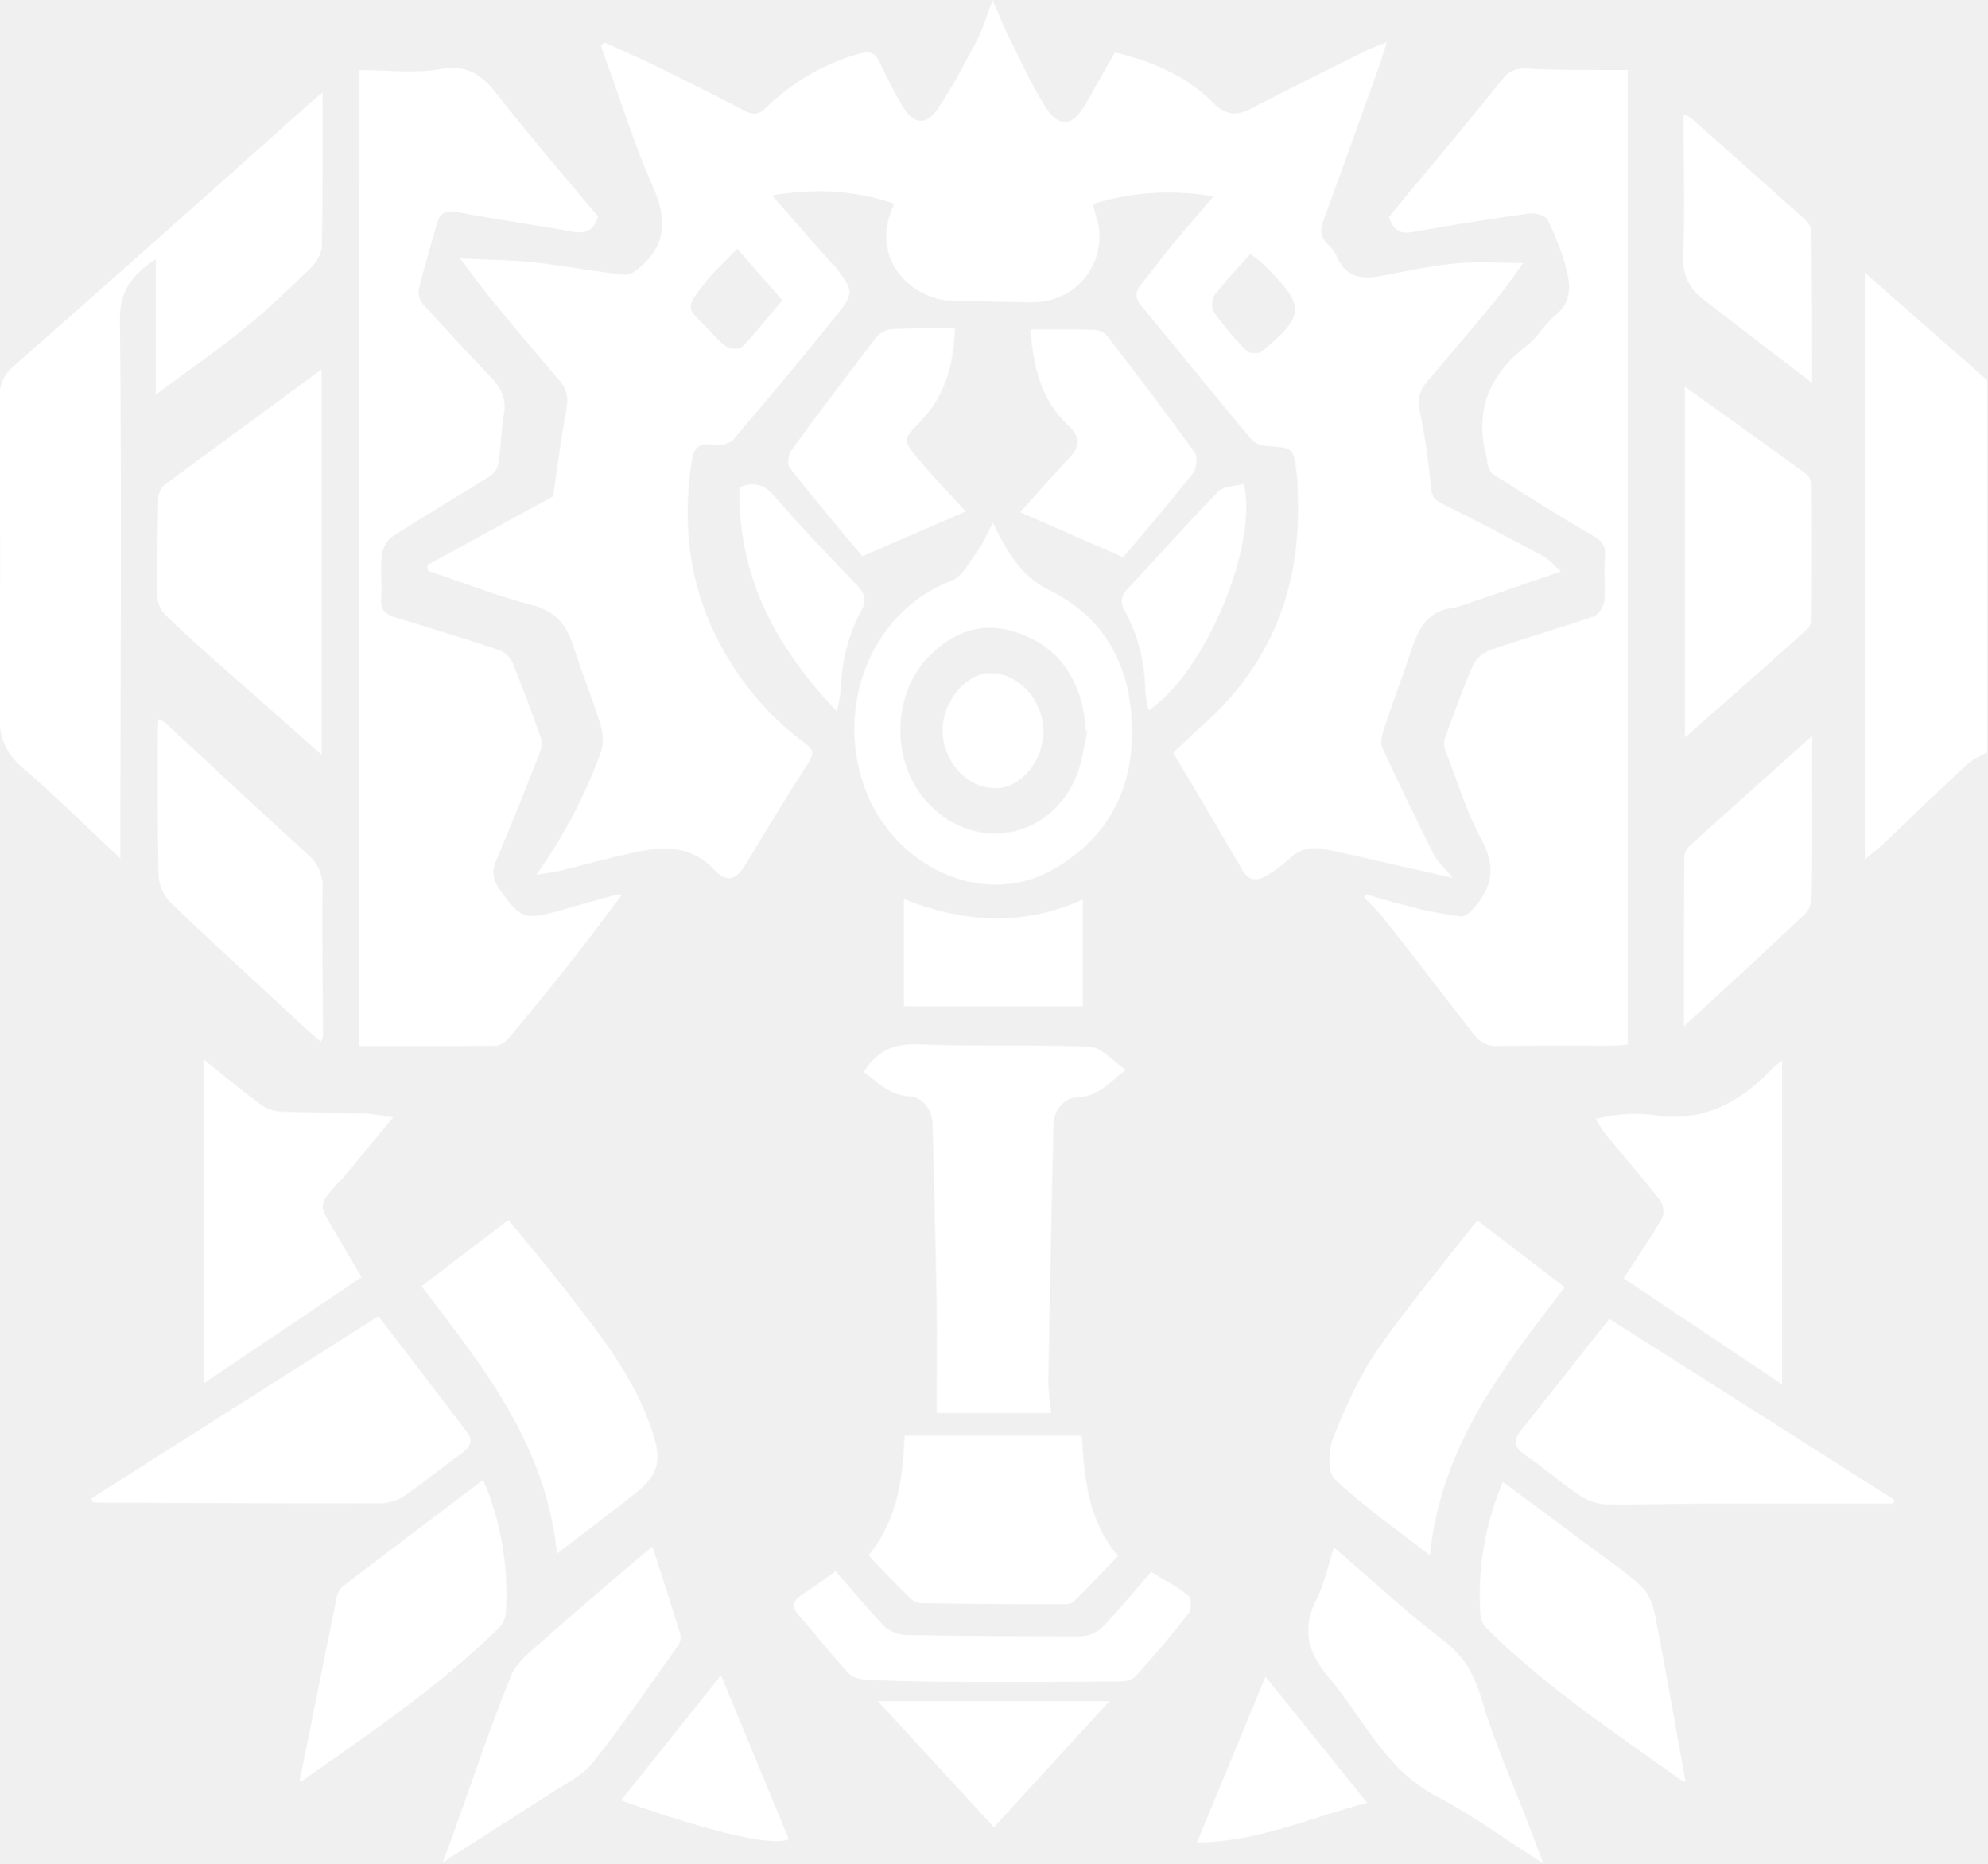
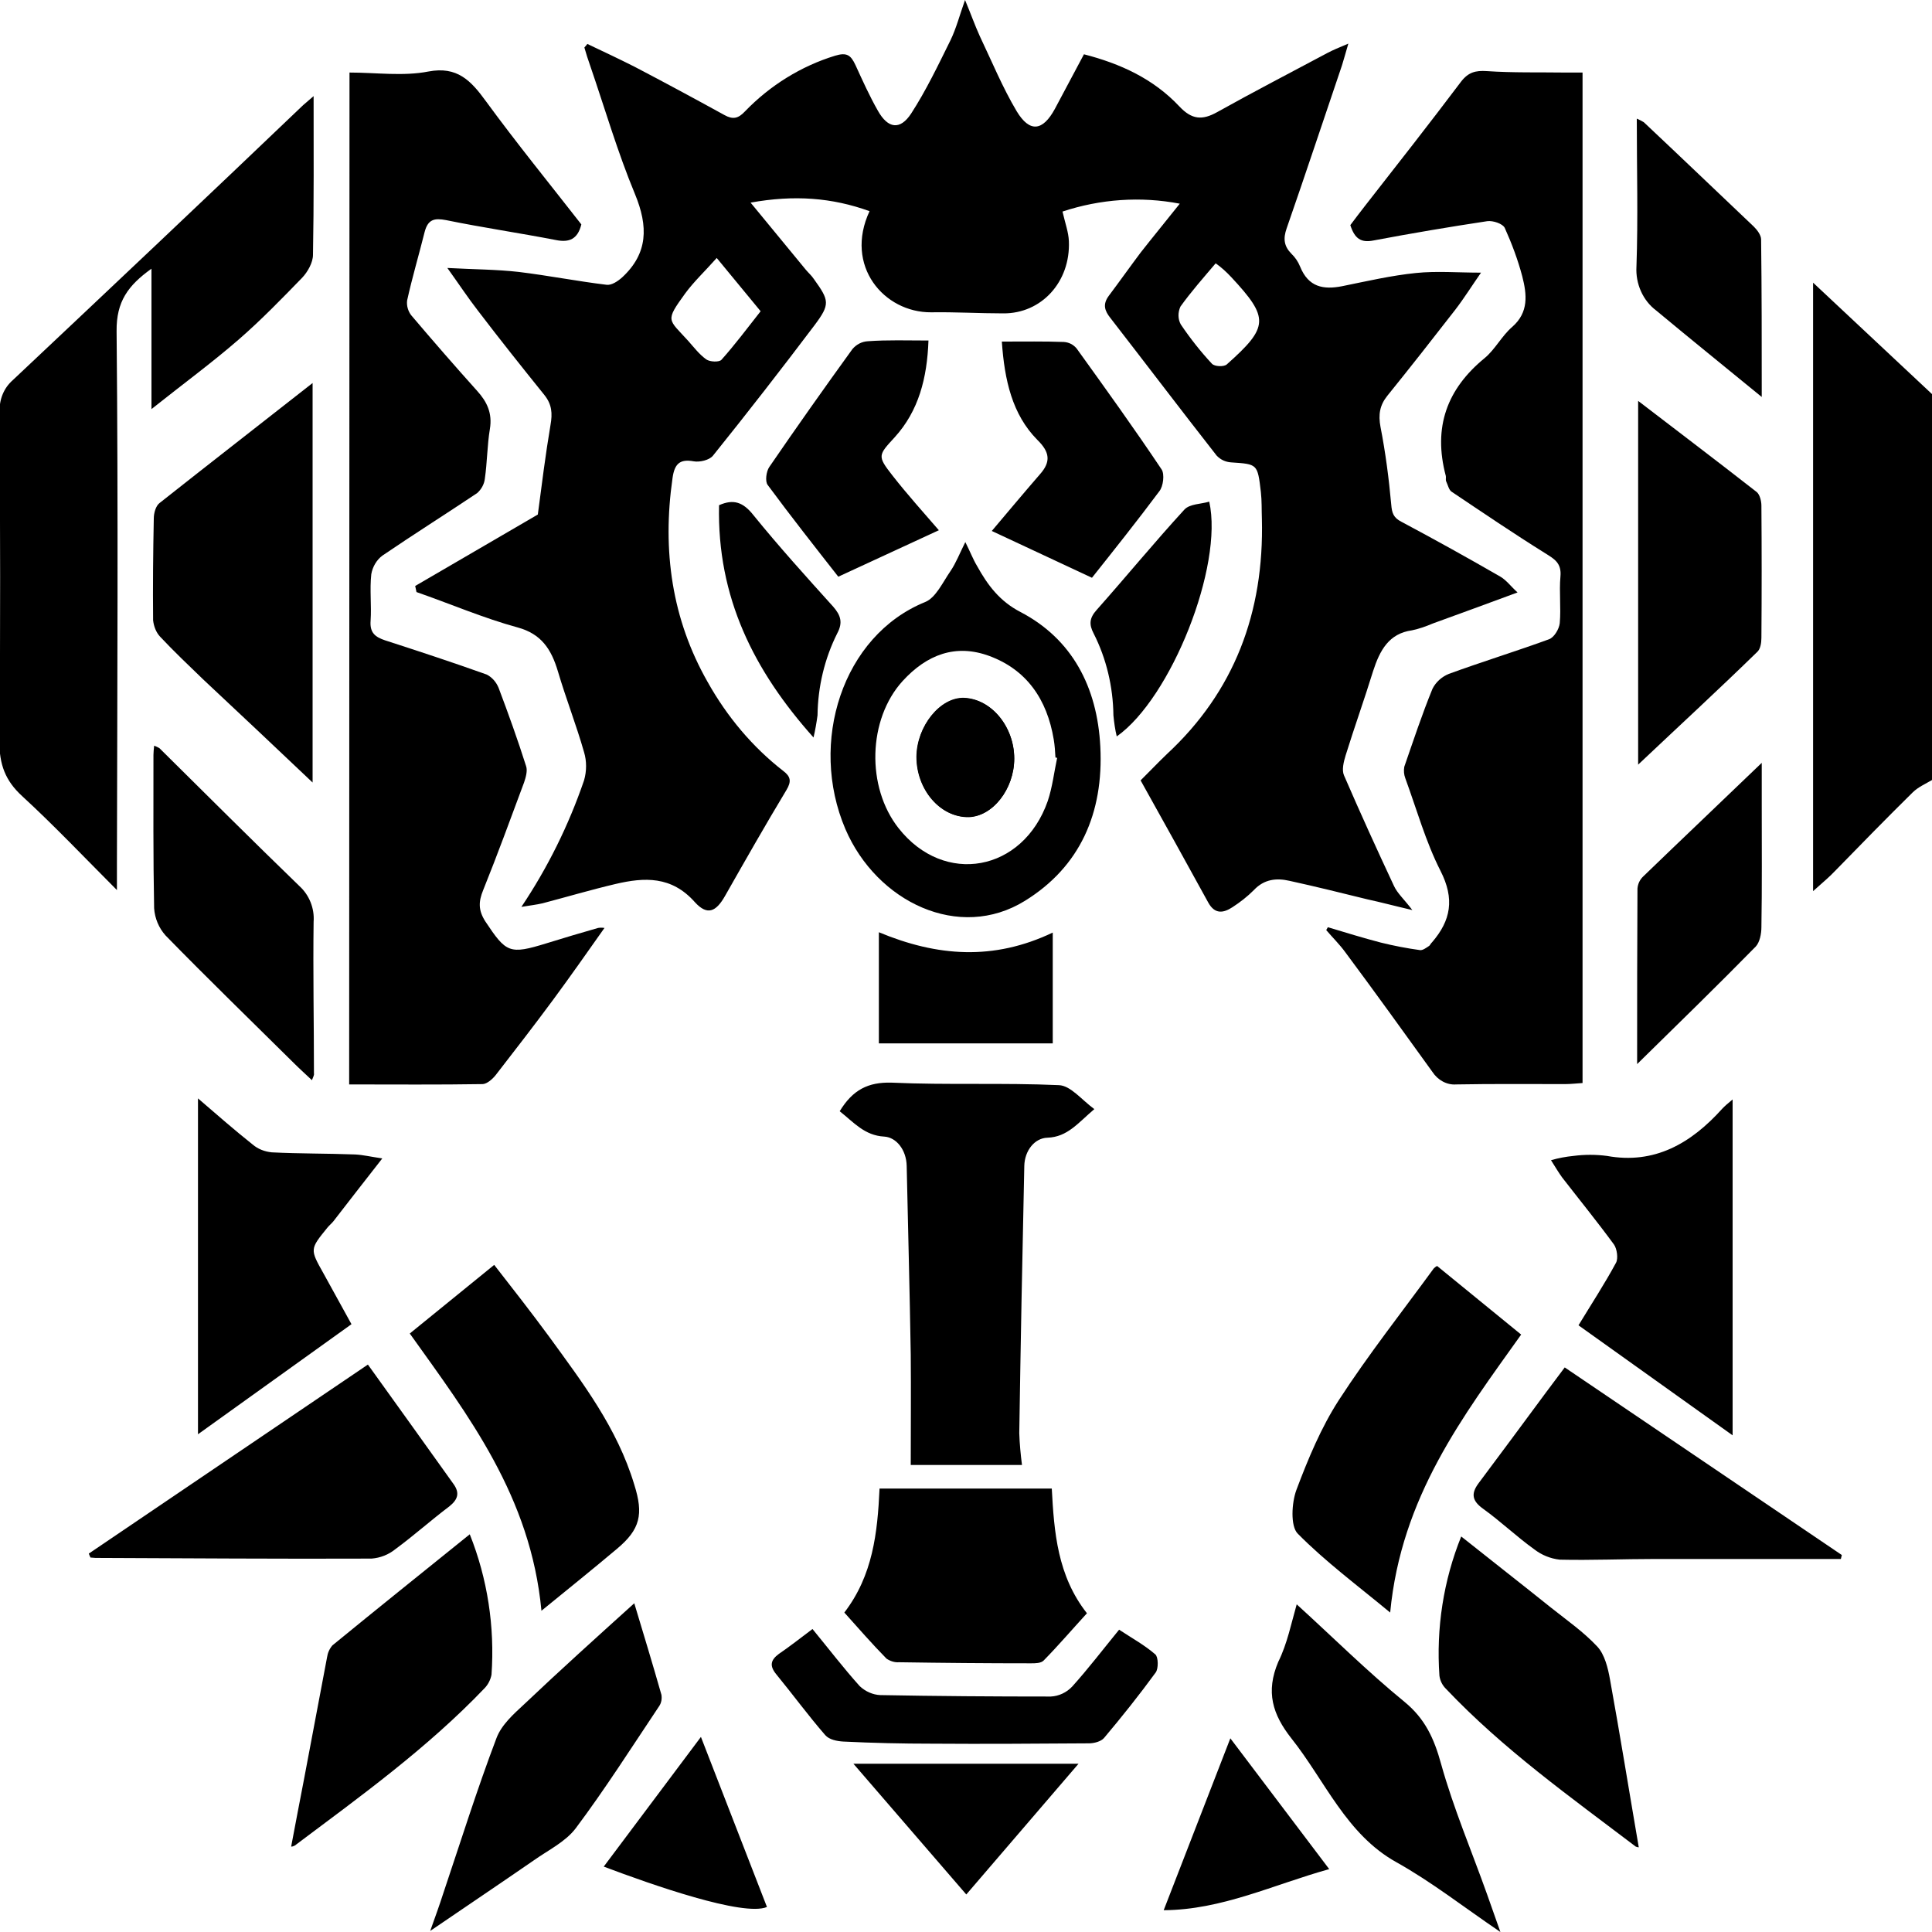
- <svg xmlns="http://www.w3.org/2000/svg" fill="#FFF" viewBox="0 0 576.6 540.7">
-   <path d="M576.6 218.3c-2 1.1-4.2 2-5.8 3.5-7.8 7.2-15.5 14.6-23.2 22-1.6 1.6-3.4 3-6.5 5.6V79.1l35.5 31.2v108zM123.9 164l36.6-20c1.2-8.5 2.3-16.8 3.8-25.1.6-3.2.4-5.7-1.8-8.3-6.7-7.8-13.4-15.7-19.9-23.7-2.9-3.5-5.5-7.2-9.1-11.9 8 .4 14.7.4 21.3 1.1 8.8 1 17.4 2.6 26.2 3.6 1.5.2 3.4-1 4.7-2.1 7.7-6.7 7.8-14.2 3.8-23.3-5.2-11.7-9-24-13.4-36-.6-1.6-1.2-3.3-1.7-5l.9-1c4.7 2.1 9.5 4.2 14.1 6.4 9 4.4 17.9 8.9 26.8 13.5 2.5 1.3 4.1 1 6.1-1 7.5-7.3 16.8-12.7 26.9-15.6 3.5-1 4.7-.2 6.1 2.6 2.1 4.3 4.2 8.7 6.7 12.8 3 5 6.6 5.5 9.9.8 4.5-6.5 8.1-13.6 11.8-20.6 1.7-3.3 2.7-7 4.3-11.2 1.7 3.8 2.9 7 4.4 10.1 3.6 7.1 6.8 14.4 11 21 3.9 6.1 7.8 5.6 11.4-.6l8.7-15.3c10.8 2.6 20.7 6.8 28.5 14.6 3.7 3.7 6.8 3.9 11.2 1.6 10.9-5.7 22-11.1 33-16.6 1.6-.8 3.2-1.4 6.2-2.6-.9 2.9-1.4 4.6-1.9 6.1-5.5 15.2-10.9 30.5-16.5 45.6-1.1 2.9-.8 5 1.4 7.1 1.1 1 2 2.2 2.6 3.6 2.5 5.8 7 6.5 12.5 5.5 7.4-1.4 14.7-3 22.1-3.7 6.2-.6 12.5-.1 19.4-.1-2.6 3.5-5 7.1-7.7 10.4-6.7 8.1-13.4 16.1-20.3 24.1-2.2 2.6-2.7 5.2-2 8.7 1.5 7.2 2.5 14.4 3.2 21.7.2 2.4.7 3.7 3 4.8 10 5 19.8 10.1 29.6 15.4 1.8 1 3.1 2.7 5.1 4.4-8.9 3.1-17.1 5.9-25.3 8.7-2 .8-4.1 1.5-6.2 1.9-6.9.9-9.6 5.6-11.6 11.4-2.6 7.9-5.6 15.7-8.2 23.6-.6 1.8-1.2 4.1-.5 5.6 4.8 10.4 9.8 20.7 14.9 30.9 1 2.1 3 3.7 5.5 6.8-5.5-1.2-9.4-2.2-13.4-3-7.8-1.8-15.5-3.6-23.3-5.2-3.8-.8-7.5-.5-10.6 2.6-1.9 1.8-4.1 3.4-6.4 4.8-2.6 1.6-5.2 2.1-7.2-1.3-6.6-11.3-13.3-22.6-20.2-34.2 2.4-2.2 5.1-4.9 7.9-7.4 20-17.4 29-39.5 28.3-65.8-.1-2.5 0-5-.3-7.5-1-7.9-1-7.8-8.9-8.3-1.6-.1-3.1-.7-4.3-1.9-10.7-12.8-21.2-25.8-31.7-38.5-1.7-2-2.4-3.8-.5-6.2 3.2-4 6.3-8.1 9.5-12.1 3.6-4.3 7.3-8.5 11.7-13.7-11.7-2.1-23.7-1.3-35 2.2.8 3.3 1.8 5.8 1.9 8.3.5 11.4-8.2 20.3-19.6 20.2-7.2 0-14.3-.4-21.5-.3-14.1.1-26-13-18.4-28.3-11.2-3.8-22.5-4.6-35.5-2.4l16.5 18.8c.8.9 1.7 1.6 2.4 2.6 4.6 6 4.9 7 .2 12.9-9.9 12.3-20 24.5-30.3 36.5-1.1 1.3-4 1.9-5.8 1.6-4.1-.7-5.7.7-6.3 4.7-3.1 20.3-.2 39.5 10.5 57.1 5.8 9.7 13.4 18.2 22.6 24.9 2.1 1.5 2.5 2.8.9 5.3-6.3 9.8-12.3 19.7-18.3 29.6-2.7 4.5-5.3 5.6-9 1.8-7-7.4-15.1-7-23.7-5.1-7.3 1.6-14.5 3.6-21.8 5.4-1.8.4-3.7.6-6.3 1 7.8-10.9 14.1-22.8 18.7-35.4.8-2.6.8-5.4 0-7.9-2.3-7.6-5.4-15-7.8-22.6-2-6.3-5-10.5-12-12.3-10.2-2.6-20.1-6.6-30.2-9.9l-.4-1.7zm90-91.8c-3.5 3.7-6.8 6.6-9.4 9.9-6.1 7.9-5.1 7.1.9 13.3 1.7 1.8 3.3 3.8 5.4 5.2 1.1.7 3.8.8 4.5.1 4-4.2 7.6-8.7 11.7-13.6l-13.1-14.9zm148.9 1.5c-3.7 4.1-7.3 7.9-10.5 12.1-.8 1.6-.8 3.5.1 5 2.8 3.9 5.9 7.6 9.3 11 .8.8 3.5.9 4.4.2 12.6-10.5 12.7-13 1.4-24.4-1.5-1.5-3-2.8-4.7-3.9z" />
-   <path d="M104.3 20.3c8 0 16 1.1 23.6-.3 8.5-1.5 12.6 2.5 17.1 8.3 9.2 11.8 19 23.1 28.5 34.5-1.1 4.2-3.7 5.1-7.5 4.4-11-2-22-3.5-32.9-5.6-3.4-.6-5.4-.3-6.4 3.4-1.7 6.4-3.7 12.7-5.2 19.1-.2 1.5.3 3 1.2 4.1 6.5 7.2 13.1 14.3 19.7 21.2 2.9 3 4.6 6.2 3.8 10.7s-.8 9.3-1.5 13.9c-.2 1.6-1.1 3-2.3 4-9.4 5.9-18.9 11.5-28.3 17.5-1.7 1.2-2.9 3.1-3.3 5.2-.5 4.3.1 8.7-.2 13-.3 3.5 1.5 4.6 4.3 5.5 10.2 3.1 20.3 6.2 30.4 9.6 1.6.8 2.8 2.1 3.5 3.7 2.9 7.2 5.7 14.5 8.2 21.9.5 1.3-.1 3.2-.6 4.6-4 10.1-7.9 20.1-12.2 30.1-1.4 3.2-1.5 5.6.6 8.7 6.3 8.9 7.2 9.4 18.3 6.2 5.1-1.5 10.2-2.9 15.4-4.3.6-.1 1.2-.1 1.9 0-5.2 6.9-10.2 13.6-15.4 20.2-5.6 7.1-11.3 14-17 20.9-1 1.2-2.6 2.5-3.9 2.6-13.1.2-26.3.1-39.9.1l.1-283.2zm292 239.2c5.3 1.5 10.5 3 15.8 4.3 3.9.9 7.8 1.6 11.7 2.1.8.1 1.8-.6 2.6-1.1.4-.2.6-.8 1-1.1 5.6-6.1 6.8-12.1 2.5-20-4.4-8.1-7.1-17.2-10.5-25.9-.4-1-.5-2.1-.3-3.2 2.7-7.3 5.3-14.7 8.4-21.8 1-1.9 2.8-3.4 4.9-4.2 9.9-3.4 20-6.3 29.9-9.7 1.5-.5 3-2.8 3.2-4.5.4-4.3-.2-8.7.2-13 .4-3.9-1.9-5-4.6-6.6-9.4-5.5-18.7-11.4-27.9-17.2-.8-.5-1.1-1.9-1.6-2.9-.2-.4 0-1-.1-1.5-3.9-13.7.4-24.4 11.6-33 3.1-2.4 5.1-6.2 8.2-8.7 5-4.1 4.4-9.1 3-14.2-1.3-4.6-3.1-9.1-5.2-13.5-.6-1.2-3.5-2.1-5.2-1.9-11.4 1.6-22.7 3.4-34 5.4-3.7.7-5.6-.5-6.9-4.3 1.3-1.6 2.8-3.5 4.4-5.4 9.6-11.5 19.2-23 28.6-34.7 2.2-2.7 4.4-3.2 7.7-3 7.8.5 15.6.3 23.5.4h5.1v282.8c-1.7.1-3.5.3-5.2.3-10.8 0-21.7-.1-32.5.1-2.8.2-5.5-1.2-7.1-3.5-8.6-11.2-17.2-22.4-26-33.5-1.7-2.2-3.8-4.1-5.7-6.2l.5-.8zM93.6 26.9c0 14.9.1 29.7-.2 44.4 0 2.2-1.6 4.8-3.2 6.4-6.1 5.9-12.2 11.8-18.8 17.2-8.1 6.6-16.7 12.5-26.2 19.6V75.2c-7 4.7-10.5 9.2-10.4 17.5.5 49.7.2 99.3.1 149v7.4c-10-9.4-18.9-18.2-28.3-26.3-5-4.3-6.8-8.8-6.8-15.4.4-30.7.2-61.3.1-92-.2-3.5 1.2-6.8 3.9-9 29-25.6 57.9-51.2 86.7-77 1.2-1 2.2-1.8 3.1-2.5zm157 284.1c3.9-6 8.5-8.2 15.5-8 16.6.7 33.3 0 49.9.7 3.5.1 6.8 4.1 10.6 6.7-4.9 3.9-8 7.8-14 8-3.8.1-6.8 3.6-6.9 7.9-.6 24.9-1.1 49.9-1.5 74.8.1 3 .4 5.9.8 8.9h-33.2c0-10.5.1-20.7 0-30.9-.3-17.6-.8-35.2-1.2-52.8-.1-4.5-3.1-8-6.7-8.2-5.9-.3-9.1-4-13.3-7.1z" />
-   <path d="M93.3 107.2V219c-11.1-9.9-21.9-19.4-32.7-28.9-4.3-3.9-8.7-7.8-12.8-11.9-1.2-1.2-1.9-2.9-2.1-4.6-.1-9.5 0-19 .2-28.5 0-1.5.6-3.5 1.7-4.3 15.1-11.2 30.2-22.2 45.7-33.6zm194.8 44.5c1.4 2.6 2.3 4.8 3.5 6.7 3.2 5.4 6.8 9.9 13 12.9 15.3 7.5 22.9 20.9 23.8 37.7 1 18.6-6.1 33.6-22.5 43.1-19.6 11.4-44.2.4-53.6-20.1-11-24.2-.9-54.1 23.8-63.5 3.2-1.2 5.3-5.6 7.6-8.7 1.6-2.2 2.7-4.9 4.4-8.1zm27.4 60.4-.5-.1c-.1-1.7-.2-3.3-.5-5-2-11.4-8.2-19.6-19.2-23.4-10.1-3.5-18.7-.4-25.9 7-10.4 10.7-10.9 29.7-1.2 41.2 13.6 16.2 37.1 12.2 44.5-7.6 1.4-3.9 1.9-8.1 2.8-12.1zm-289 222.7 83.3-52.9c8.5 11.1 17.1 22.3 25.6 33.5 1.9 2.5 1.2 4.3-1.3 6.2-5.4 3.8-10.5 8.1-16 11.9-2.1 1.6-4.6 2.5-7.2 2.7-27.5.1-55-.1-82.4-.2-.5 0-1-.1-1.5-.1l-.5-1.1zm522.9 1.5H494c-9.5 0-19 .4-28.5.2-2.8-.3-5.4-1.3-7.6-2.9-5.2-3.5-10-7.8-15.2-11.3-3.3-2.2-3.8-4.2-1.4-7.2 6.7-8.4 13.4-16.9 20.1-25.4l5.6-7 82.7 52.5-.3 1.1zm-134.5 15c-9.9-7.7-19.4-14.3-27.6-22.1-2.2-2.1-1.8-8.6-.4-12.2 3.5-8.7 7.4-17.5 12.7-25.2 8.8-12.7 18.8-24.6 28.3-36.8.3-.3.6-.5 1-.7 8.4 6.4 16.6 12.7 25.1 19.2-17.4 22.9-35.8 45.4-39.1 77.8zm-292.6-78.1 25.2-19.2c5.4 6.5 11 13.2 16.4 20.1 10 12.9 20.3 25.5 25.4 41.4 2.8 8.3 1.8 12.5-5.2 18-7.1 5.6-14.4 11.1-22.5 17.3-3.2-32-21.8-54.6-39.3-77.6zm-63.2-65.8c5.7 4.6 10.9 8.9 16.3 12.9 1.6 1.3 3.6 2 5.7 2.2 8.3.4 16.6.3 24.9.6 2.3.1 4.5.6 8.1 1.1-5.4 6.5-10 12-14.6 17.6-.5.6-1.2 1.1-1.8 1.8-5.2 6-5.2 6-1.2 12.7 2.7 4.5 5.3 9.1 8.4 14.3l-45.8 30.8v-94zm403.8 17.3c2.2-.6 4.5-1 6.7-1.2 3.3-.4 6.7-.4 10 0 14.1 2.4 25-3.4 34.4-13.2.8-.8 1.7-1.5 3.1-2.6v94l-46-30.8c3.9-6 7.8-11.6 11.2-17.5.7-1.2.3-3.9-.6-5.1-5-6.4-10.3-12.5-15.5-18.8-1-1.3-1.9-2.7-3.3-4.8zm-200.4 91.9h51.4c.7 12.2 1.7 24.4 10.5 34.9-4.4 4.5-8.5 9-12.9 13.2-.8.8-2.5.8-3.8.8-13.1 0-26.3-.1-39.4-.3-1.3.1-2.6-.3-3.7-1-4.3-4.1-8.4-8.5-12.6-12.9 8.5-10.4 9.9-22.3 10.5-34.7zM488.9 214V112.2c12.1 8.7 23.8 17 35.4 25.5.9.7 1.4 2.5 1.4 3.8.1 12.3.1 24.7 0 37 0 1.4-.3 3.2-1.3 4-11.5 10.5-23.3 20.7-35.5 31.5zm.2 303c-.3 0-.6-.1-.9-.2-19.5-13.9-39.5-27.2-56.6-44.1-1.1-1-1.8-2.3-2-3.7-1-13.3 1.2-26.7 6.5-39 9.1 6.8 18 13.3 26.9 20 4.7 3.5 9.6 6.7 13.7 10.8 2.2 2.2 3.2 6 3.8 9.2 3 15.5 5.7 31.2 8.6 47zm-348.9-87.6c5.3 12.4 7.5 25.9 6.5 39.3-.3 1.4-1 2.7-2 3.7-17.2 16.9-37.1 30.3-56.7 44.1-.4.2-.7.3-1.1.3 1.3-6.3 2.5-12.5 3.8-18.7l6.9-34.2c.2-1.3.7-2.4 1.6-3.4 13.4-10.3 27-20.5 41-31.1zM387 449c10.8 9.2 21.1 18.8 32.2 27.3 6.1 4.7 8.8 10.2 10.9 17.4 3.7 12.4 9.1 24.3 13.7 36.4 1.2 3.2 2.4 6.4 4 10.6-11-7-20.5-14-31-19.5-15-7.8-21.3-22.8-31.4-34.7-5.6-6.7-7.7-13-3.9-21.4 2.7-5.1 3.9-10.9 5.5-16.1zm-197.7-.3c2.7 8.4 5.5 17 8.1 25.6.2 1.1 0 2.2-.6 3.1-8.2 11.5-16.2 23.3-25 34.3-3.1 3.8-8.2 6.1-12.4 8.9-9.9 6.4-19.9 12.7-31 19.8 1.6-4.2 2.8-7.3 3.9-10.5 5.2-14.5 10.1-29.2 15.9-43.5 1.5-3.7 5.1-6.7 8.2-9.4 10.8-9.6 21.8-18.9 32.9-28.3zM93.1 302.3c-1.9-1.7-3.6-3.1-5.3-4.7C75 285.7 62 273.9 49.4 261.8c-2-2.1-3.2-4.8-3.4-7.6-.3-14.3-.2-28.6-.2-42.9 0-.8.1-1.5.2-2.6.6.2 1.1.4 1.6.7 13.9 12.9 27.8 25.9 41.8 38.6 2.9 2.5 4.5 6.2 4.2 10-.2 14.1.1 28.3.1 42.4.1.5-.2.9-.6 1.9zM299 95.6c6.9 0 12.7-.1 18.5.1 1.5.1 2.8.7 3.8 1.8 8.6 11.2 17.2 22.4 25.4 33.9.9 1.3.5 4.7-.7 6.1-6.6 8.3-13.5 16.4-20.1 24.2L296 148.6c4.6-5.1 9.5-10.6 14.4-15.9 3.3-3.5 2.9-6.2-.8-9.6-7.5-7.1-9.8-16.7-10.6-27.5zm-21.9-.3c-.4 10.5-2.9 19.7-10.1 27.1-4.9 5-5.2 5.2-.7 10.6 4.5 5.4 9.5 10.6 13.9 15.4l-30 13c-6.7-8-14-16.7-21.1-25.7-.8-1-.4-3.8.5-5 8.1-11.1 16.4-22.1 24.8-33 1.2-1.3 2.8-2.1 4.6-2.2 5.9-.4 11.7-.2 18.1-.2zm211.5 202.5c0-17.3 0-33.2.1-49.1.1-1.3.7-2.5 1.7-3.4 11.6-10.5 23.2-20.8 35.4-31.8v12c0 11.3.1 22.7-.1 34 0 1.8-.5 4.2-1.7 5.4-11.3 10.8-22.9 21.4-35.4 32.9zM242.5 455.9c4.9 5.6 9.3 11 14.1 16 1.7 1.5 3.9 2.4 6.1 2.5 17 .3 33.9.4 50.9.4 2.4-.1 4.7-1.1 6.4-2.8 4.8-5 9.2-10.4 14-15.9 3.9 2.4 7.6 4.3 10.8 6.9.9.7 1 4 .1 5.1-4.9 6.3-10.1 12.4-15.4 18.3-.9 1-3 1.5-4.5 1.5-15.6.1-31.3.2-46.9.1-8.8 0-17.6-.2-26.4-.6-1.8-.1-4.2-.5-5.4-1.8-5.1-5.5-9.7-11.4-14.6-17-2.1-2.4-1.7-4 .7-5.7 3.3-2.1 6.4-4.4 10.1-7zm283.3-344.8c-11.2-8.6-21.4-16.3-31.5-24.2-4-2.8-6.2-7.5-5.9-12.3.5-13.6.1-27.2.1-41.4.7.3 1.4.6 2.1 1 11 9.7 21.9 19.5 32.8 29.2 1 .9 2.2 2.4 2.2 3.6.2 14.3.2 28.6.2 44.1zM314.2 292h-51.9v-31.1c17.4 6.8 34.2 8 51.9.1v31zm-59.5 201.6h67.2l-33.5 36.6-33.7-36.6zm-11.9-287.2c-17.8-18.7-28.8-39.2-28.2-65 4.3-1.8 7.2-.9 10.3 2.8 7.6 8.8 15.7 17.2 23.8 25.6 2.2 2.4 2.9 4.4 1.2 7.4-3.8 7.1-5.8 15-5.9 23-.3 2.1-.7 4.2-1.2 6.2zm90.5-.3c-.5-1.9-.8-3.9-1-5.9-.1-8-2.1-15.9-5.9-22.9-1.4-2.5-1.3-4.3.9-6.6 8.8-9.3 17.2-18.9 26.2-28.1 1.6-1.6 4.9-1.5 7.4-2.2 4.3 18-11.4 55-27.6 65.7zm63.4 317c-16.8 4.4-32 11.4-49.4 11.5l19.9-48.1 29.5 36.6zm-187.5-37 19.7 47.6c-7 2.8-34.6-6.3-48.7-11.3l29-36.3z" />
-   <path d="M302.7 212.3c0-8.9-6.9-16.7-15-17-7.1-.2-14.1 7.9-14.2 16.5 0 9.2 7.1 17 15.5 16.8 7.3 0 13.7-7.8 13.7-16.3z" />
-   <path d="M302.7 212.3c0 8.5-6.5 16.2-13.6 16.4-8.4.1-15.5-7.7-15.5-16.8 0-8.6 7-16.8 14.2-16.5 8.1.2 14.9 8 14.9 16.9z" />
+ <svg xmlns="http://www.w3.org/2000/svg" width="40" height="40" viewBox="0 0 40 40" fill="none">
+   <g clip-path="url(#clip0_283_83)">
+     <rect width="40" height="40" fill="white" />
+     <path d="M40.001 16.149C39.862 16.231 39.709 16.297 39.598 16.408C39.057 16.941 38.523 17.488 37.989 18.036C37.878 18.154 37.753 18.258 37.538 18.45V5.852L40.001 8.16V16.149ZM8.596 12.132L11.135 10.653C11.218 10.024 11.294 9.41 11.398 8.796C11.44 8.559 11.426 8.374 11.274 8.182C10.809 7.605 10.344 7.021 9.893 6.429C9.692 6.17 9.511 5.896 9.262 5.548C9.817 5.578 10.281 5.578 10.739 5.63C11.35 5.704 11.946 5.822 12.557 5.896C12.661 5.911 12.793 5.822 12.883 5.741C13.417 5.245 13.424 4.69 13.146 4.017C12.786 3.151 12.522 2.242 12.217 1.354C12.175 1.235 12.134 1.11 12.099 0.984L12.161 0.91C12.488 1.065 12.82 1.221 13.14 1.383C13.764 1.709 14.381 2.042 14.999 2.382C15.172 2.478 15.283 2.456 15.422 2.308C15.942 1.768 16.587 1.369 17.288 1.154C17.531 1.08 17.614 1.139 17.711 1.346C17.857 1.665 18.003 1.99 18.176 2.293C18.384 2.663 18.634 2.7 18.863 2.353C19.175 1.872 19.425 1.346 19.681 0.829C19.799 0.584 19.869 0.311 19.98 0C20.098 0.281 20.181 0.518 20.285 0.747C20.535 1.272 20.757 1.812 21.048 2.301C21.319 2.752 21.589 2.715 21.839 2.256L22.442 1.124C23.192 1.317 23.878 1.628 24.419 2.205C24.676 2.478 24.891 2.493 25.197 2.323C25.953 1.901 26.723 1.502 27.486 1.095C27.597 1.036 27.708 0.991 27.916 0.903C27.853 1.117 27.819 1.243 27.784 1.354C27.402 2.478 27.028 3.61 26.639 4.727C26.563 4.942 26.584 5.097 26.736 5.252C26.813 5.326 26.875 5.415 26.917 5.519C27.09 5.948 27.402 6 27.784 5.926C28.297 5.822 28.804 5.704 29.317 5.652C29.747 5.608 30.184 5.645 30.663 5.645C30.483 5.903 30.316 6.17 30.129 6.414C29.664 7.013 29.199 7.605 28.721 8.197C28.568 8.389 28.533 8.581 28.582 8.84C28.686 9.373 28.755 9.906 28.804 10.446C28.818 10.623 28.852 10.719 29.012 10.801C29.706 11.171 30.386 11.548 31.065 11.94C31.19 12.014 31.28 12.14 31.419 12.266C30.802 12.495 30.233 12.702 29.664 12.909C29.525 12.968 29.38 13.02 29.234 13.05C28.755 13.116 28.568 13.464 28.429 13.893C28.249 14.477 28.041 15.055 27.86 15.639C27.819 15.772 27.777 15.942 27.826 16.053C28.159 16.823 28.506 17.585 28.859 18.339C28.929 18.494 29.067 18.613 29.241 18.842C28.859 18.753 28.589 18.68 28.311 18.62C27.77 18.487 27.236 18.354 26.695 18.236C26.431 18.176 26.175 18.199 25.96 18.428C25.828 18.561 25.675 18.68 25.516 18.783C25.335 18.901 25.155 18.938 25.016 18.687C24.558 17.851 24.093 17.015 23.615 16.157C23.781 15.994 23.969 15.794 24.163 15.609C25.55 14.322 26.175 12.687 26.126 10.742C26.119 10.557 26.126 10.372 26.105 10.187C26.036 9.602 26.036 9.61 25.488 9.573C25.377 9.565 25.273 9.521 25.189 9.432C24.447 8.485 23.719 7.524 22.99 6.584C22.872 6.436 22.824 6.303 22.956 6.125C23.178 5.829 23.393 5.526 23.615 5.23C23.864 4.912 24.121 4.601 24.426 4.217C23.615 4.061 22.782 4.121 21.998 4.38C22.054 4.624 22.123 4.809 22.13 4.994C22.165 5.837 21.561 6.495 20.77 6.488C20.271 6.488 19.779 6.458 19.279 6.466C18.301 6.473 17.475 5.504 18.003 4.372C17.226 4.091 16.442 4.032 15.54 4.195L16.684 5.585C16.74 5.652 16.802 5.704 16.851 5.778C17.17 6.222 17.191 6.296 16.865 6.732C16.178 7.642 15.477 8.544 14.763 9.432C14.687 9.528 14.485 9.573 14.361 9.551C14.076 9.499 13.965 9.602 13.924 9.898C13.708 11.4 13.91 12.82 14.652 14.122C15.054 14.84 15.582 15.469 16.22 15.964C16.365 16.076 16.393 16.172 16.282 16.357C15.845 17.082 15.429 17.814 15.013 18.546C14.825 18.879 14.645 18.961 14.388 18.68C13.903 18.132 13.341 18.162 12.744 18.302C12.238 18.421 11.738 18.569 11.232 18.702C11.107 18.731 10.975 18.746 10.795 18.776C11.336 17.969 11.773 17.089 12.092 16.157C12.148 15.964 12.148 15.757 12.092 15.572C11.932 15.01 11.717 14.463 11.551 13.9C11.412 13.434 11.204 13.124 10.719 12.991C10.011 12.798 9.324 12.502 8.623 12.258L8.596 12.132ZM14.839 5.341C14.596 5.615 14.367 5.829 14.187 6.074C13.764 6.658 13.833 6.599 14.249 7.058C14.367 7.191 14.479 7.339 14.624 7.442C14.7 7.494 14.888 7.501 14.936 7.45C15.214 7.139 15.463 6.806 15.748 6.444L14.839 5.341ZM25.169 5.452C24.912 5.755 24.662 6.037 24.44 6.347C24.385 6.466 24.385 6.606 24.447 6.717C24.642 7.006 24.857 7.279 25.092 7.531C25.148 7.59 25.335 7.598 25.398 7.546C26.272 6.769 26.279 6.584 25.495 5.741C25.391 5.63 25.287 5.534 25.169 5.452Z" fill="black" />
+     <path d="M7.236 1.502C7.791 1.502 8.346 1.583 8.873 1.48C9.463 1.369 9.747 1.664 10.059 2.094C10.697 2.966 11.377 3.802 12.036 4.646C11.96 4.956 11.78 5.023 11.516 4.971C10.753 4.823 9.99 4.712 9.234 4.557C8.998 4.513 8.859 4.535 8.79 4.809C8.672 5.282 8.533 5.748 8.429 6.221C8.415 6.332 8.45 6.443 8.512 6.525C8.963 7.057 9.421 7.583 9.879 8.093C10.08 8.315 10.198 8.552 10.142 8.885C10.087 9.218 10.087 9.573 10.038 9.913C10.024 10.031 9.962 10.135 9.879 10.209C9.227 10.645 8.568 11.06 7.916 11.504C7.798 11.592 7.714 11.733 7.687 11.888C7.652 12.206 7.694 12.532 7.673 12.85C7.652 13.109 7.777 13.19 7.971 13.257C8.679 13.486 9.379 13.716 10.08 13.967C10.191 14.026 10.274 14.122 10.323 14.241C10.524 14.773 10.718 15.313 10.892 15.861C10.926 15.957 10.885 16.098 10.85 16.201C10.572 16.948 10.302 17.688 10.004 18.428C9.907 18.665 9.9 18.842 10.045 19.072C10.482 19.73 10.545 19.767 11.315 19.53C11.669 19.419 12.022 19.316 12.383 19.212C12.425 19.205 12.466 19.205 12.515 19.212C12.154 19.723 11.807 20.218 11.447 20.706C11.058 21.232 10.663 21.742 10.267 22.253C10.198 22.341 10.087 22.438 9.997 22.445C9.088 22.46 8.172 22.452 7.229 22.452L7.236 1.502ZM27.492 19.197C27.86 19.308 28.221 19.419 28.588 19.515C28.859 19.582 29.13 19.634 29.4 19.671C29.456 19.678 29.525 19.626 29.581 19.589C29.608 19.575 29.622 19.53 29.65 19.508C30.038 19.057 30.122 18.613 29.823 18.028C29.518 17.429 29.331 16.756 29.095 16.112C29.067 16.038 29.06 15.957 29.074 15.876C29.261 15.336 29.442 14.788 29.657 14.263C29.726 14.122 29.851 14.011 29.997 13.952C30.683 13.701 31.384 13.486 32.071 13.235C32.175 13.198 32.279 13.027 32.293 12.902C32.321 12.584 32.279 12.258 32.307 11.94C32.335 11.652 32.175 11.57 31.988 11.452C31.336 11.045 30.691 10.608 30.052 10.179C29.997 10.142 29.976 10.039 29.941 9.965C29.927 9.935 29.941 9.891 29.934 9.854C29.664 8.84 29.962 8.049 30.739 7.413C30.954 7.235 31.093 6.954 31.308 6.769C31.655 6.466 31.613 6.096 31.516 5.718C31.426 5.378 31.301 5.045 31.155 4.72C31.114 4.631 30.912 4.564 30.794 4.579C30.004 4.698 29.22 4.831 28.436 4.979C28.179 5.03 28.047 4.942 27.957 4.661C28.047 4.542 28.151 4.402 28.262 4.261C28.928 3.41 29.594 2.56 30.247 1.694C30.399 1.494 30.552 1.457 30.781 1.472C31.322 1.509 31.863 1.494 32.411 1.502H32.765V22.423C32.647 22.43 32.522 22.445 32.404 22.445C31.655 22.445 30.899 22.438 30.149 22.452C29.955 22.467 29.768 22.363 29.657 22.193C29.06 21.365 28.464 20.536 27.853 19.715C27.735 19.552 27.59 19.412 27.458 19.256L27.492 19.197ZM6.493 1.99C6.493 3.092 6.5 4.187 6.48 5.275C6.48 5.437 6.369 5.63 6.258 5.748C5.834 6.185 5.411 6.621 4.953 7.02C4.391 7.509 3.795 7.945 3.136 8.47V5.563C2.65 5.911 2.407 6.244 2.414 6.858C2.449 10.534 2.428 14.204 2.421 17.881V18.428C1.728 17.733 1.11 17.081 0.458 16.482C0.111 16.164 -0.014 15.831 -0.014 15.343C0.014 13.072 0 10.808 -0.007 8.537C-0.021 8.278 0.077 8.034 0.264 7.871C2.276 5.977 4.28 4.084 6.278 2.175C6.362 2.101 6.431 2.042 6.493 1.99ZM17.385 23.007C17.655 22.563 17.974 22.401 18.46 22.415C19.612 22.467 20.77 22.415 21.922 22.467C22.165 22.474 22.393 22.77 22.657 22.963C22.317 23.251 22.102 23.54 21.686 23.555C21.422 23.562 21.214 23.821 21.207 24.139C21.166 25.981 21.131 27.831 21.103 29.673C21.11 29.895 21.131 30.109 21.159 30.331H18.856C18.856 29.554 18.863 28.8 18.856 28.045C18.835 26.743 18.8 25.441 18.772 24.139C18.765 23.806 18.557 23.547 18.308 23.532C17.898 23.51 17.676 23.236 17.385 23.007Z" fill="black" />
+     <path d="M6.472 7.93V16.201C5.702 15.469 4.953 14.766 4.203 14.063C3.905 13.775 3.6 13.486 3.316 13.183C3.232 13.094 3.184 12.968 3.17 12.843C3.163 12.14 3.17 11.437 3.184 10.734C3.184 10.623 3.225 10.475 3.302 10.416C4.349 9.588 5.397 8.774 6.472 7.93ZM19.986 11.223C20.083 11.415 20.145 11.578 20.229 11.718C20.45 12.118 20.7 12.45 21.13 12.672C22.192 13.227 22.719 14.219 22.781 15.461C22.851 16.837 22.358 17.947 21.221 18.65C19.861 19.493 18.154 18.68 17.502 17.163C16.739 15.373 17.44 13.161 19.153 12.465C19.375 12.377 19.521 12.051 19.68 11.822C19.791 11.659 19.868 11.459 19.986 11.223ZM21.887 15.691L21.852 15.683C21.845 15.558 21.838 15.439 21.817 15.313C21.678 14.47 21.248 13.864 20.485 13.582C19.785 13.323 19.188 13.553 18.688 14.1C17.967 14.892 17.932 16.297 18.605 17.148C19.549 18.347 21.179 18.051 21.692 16.586C21.789 16.297 21.824 15.987 21.887 15.691ZM1.838 32.166L7.617 28.252C8.206 29.073 8.803 29.902 9.393 30.73C9.524 30.916 9.476 31.049 9.302 31.189C8.928 31.47 8.574 31.788 8.192 32.069C8.047 32.188 7.873 32.255 7.693 32.269C5.785 32.277 3.877 32.262 1.977 32.255C1.942 32.255 1.907 32.247 1.873 32.247L1.838 32.166ZM38.113 32.277H34.269C33.61 32.277 32.951 32.306 32.292 32.291C32.098 32.269 31.918 32.195 31.765 32.077C31.404 31.818 31.071 31.5 30.711 31.241C30.482 31.078 30.447 30.93 30.613 30.708C31.078 30.087 31.543 29.458 32.008 28.829L32.396 28.311L38.133 32.195L38.113 32.277ZM28.782 33.386C28.095 32.817 27.436 32.328 26.867 31.751C26.715 31.596 26.742 31.115 26.84 30.849C27.082 30.205 27.353 29.554 27.721 28.985C28.331 28.045 29.025 27.165 29.684 26.262C29.705 26.24 29.726 26.225 29.753 26.21C30.336 26.684 30.905 27.15 31.494 27.631C30.287 29.325 29.011 30.989 28.782 33.386ZM8.484 27.609L10.232 26.188C10.607 26.669 10.995 27.165 11.37 27.675C12.063 28.63 12.778 29.562 13.132 30.738C13.326 31.352 13.257 31.663 12.771 32.069C12.278 32.484 11.772 32.891 11.21 33.349C10.988 30.982 9.698 29.31 8.484 27.609ZM4.099 22.741C4.495 23.081 4.856 23.399 5.23 23.695C5.341 23.791 5.48 23.843 5.626 23.858C6.201 23.887 6.777 23.88 7.353 23.902C7.513 23.91 7.665 23.947 7.915 23.984C7.54 24.465 7.221 24.871 6.902 25.286C6.867 25.33 6.819 25.367 6.777 25.419C6.416 25.863 6.416 25.863 6.694 26.358C6.881 26.691 7.062 27.032 7.277 27.416L4.099 29.695V22.741ZM32.112 24.021C32.264 23.976 32.424 23.947 32.577 23.932C32.806 23.902 33.041 23.902 33.27 23.932C34.249 24.11 35.005 23.68 35.657 22.955C35.712 22.896 35.775 22.844 35.872 22.763V29.717L32.681 27.439C32.951 26.995 33.222 26.58 33.458 26.144C33.506 26.055 33.478 25.855 33.416 25.767C33.069 25.293 32.702 24.842 32.341 24.376C32.272 24.28 32.209 24.176 32.112 24.021ZM18.21 30.819H21.776C21.824 31.722 21.893 32.624 22.504 33.401C22.199 33.734 21.914 34.067 21.609 34.378C21.553 34.437 21.436 34.437 21.345 34.437C20.437 34.437 19.521 34.429 18.612 34.415C18.522 34.422 18.432 34.392 18.355 34.341C18.057 34.037 17.773 33.712 17.481 33.386C18.071 32.617 18.168 31.737 18.21 30.819ZM33.916 15.831V8.3C34.755 8.944 35.567 9.558 36.371 10.187C36.434 10.239 36.468 10.372 36.468 10.468C36.475 11.378 36.475 12.295 36.468 13.205C36.468 13.309 36.448 13.442 36.378 13.501C35.581 14.278 34.762 15.032 33.916 15.831ZM33.929 38.247C33.909 38.247 33.888 38.239 33.867 38.232C32.514 37.204 31.127 36.22 29.941 34.969C29.864 34.895 29.816 34.799 29.802 34.696C29.732 33.712 29.885 32.721 30.253 31.811C30.884 32.314 31.501 32.794 32.119 33.29C32.445 33.549 32.785 33.786 33.069 34.089C33.222 34.252 33.291 34.533 33.333 34.77C33.541 35.916 33.728 37.078 33.929 38.247ZM9.726 31.766C10.093 32.684 10.246 33.682 10.176 34.673C10.156 34.777 10.107 34.873 10.038 34.947C8.844 36.197 7.464 37.189 6.104 38.21C6.077 38.224 6.056 38.232 6.028 38.232C6.118 37.766 6.201 37.307 6.292 36.849L6.77 34.319C6.784 34.222 6.819 34.141 6.881 34.067C7.811 33.305 8.754 32.55 9.726 31.766ZM26.847 33.216C27.596 33.897 28.31 34.607 29.08 35.236C29.503 35.584 29.691 35.99 29.837 36.523C30.093 37.44 30.468 38.321 30.787 39.216C30.87 39.453 30.953 39.689 31.064 40C30.301 39.482 29.642 38.964 28.914 38.557C27.873 37.98 27.436 36.871 26.736 35.99C26.347 35.495 26.201 35.029 26.465 34.407C26.652 34.03 26.736 33.601 26.847 33.216ZM13.132 33.194C13.319 33.815 13.513 34.452 13.694 35.088C13.707 35.169 13.694 35.251 13.652 35.317C13.083 36.168 12.528 37.041 11.918 37.855C11.703 38.136 11.349 38.306 11.057 38.513C10.371 38.986 9.677 39.453 8.907 39.978C9.018 39.667 9.101 39.438 9.177 39.201C9.538 38.128 9.878 37.041 10.28 35.983C10.384 35.709 10.634 35.487 10.849 35.288C11.599 34.577 12.362 33.889 13.132 33.194ZM6.458 22.364C6.326 22.238 6.208 22.134 6.09 22.016C5.202 21.136 4.301 20.263 3.427 19.367C3.288 19.212 3.205 19.012 3.191 18.805C3.17 17.747 3.177 16.689 3.177 15.632C3.177 15.572 3.184 15.521 3.191 15.439C3.232 15.454 3.267 15.469 3.302 15.491C4.266 16.445 5.23 17.407 6.201 18.347C6.403 18.532 6.514 18.805 6.493 19.086C6.479 20.129 6.5 21.18 6.5 22.223C6.507 22.26 6.486 22.29 6.458 22.364ZM20.742 7.072C21.221 7.072 21.623 7.065 22.025 7.08C22.129 7.087 22.219 7.131 22.289 7.213C22.885 8.041 23.482 8.87 24.051 9.721C24.113 9.817 24.086 10.068 24.002 10.172C23.544 10.786 23.066 11.385 22.608 11.962L20.534 10.993C20.853 10.616 21.193 10.209 21.533 9.817C21.762 9.558 21.734 9.358 21.477 9.107C20.957 8.581 20.797 7.871 20.742 7.072ZM19.223 7.05C19.195 7.827 19.021 8.507 18.522 9.055C18.182 9.425 18.161 9.44 18.473 9.839C18.785 10.239 19.132 10.623 19.438 10.978L17.356 11.94C16.892 11.348 16.385 10.705 15.893 10.039C15.837 9.965 15.865 9.758 15.927 9.669C16.489 8.848 17.065 8.034 17.648 7.228C17.731 7.131 17.842 7.072 17.967 7.065C18.376 7.035 18.779 7.05 19.223 7.05ZM33.895 22.031C33.895 20.751 33.895 19.575 33.902 18.398C33.909 18.302 33.95 18.213 34.02 18.147C34.824 17.37 35.629 16.608 36.475 15.794V16.682C36.475 17.518 36.482 18.361 36.468 19.197C36.468 19.331 36.434 19.508 36.351 19.597C35.567 20.396 34.762 21.18 33.895 22.031ZM16.822 33.727C17.162 34.141 17.467 34.54 17.8 34.91C17.918 35.021 18.071 35.088 18.224 35.095C19.403 35.117 20.575 35.125 21.755 35.125C21.921 35.117 22.081 35.043 22.199 34.918C22.532 34.548 22.837 34.148 23.17 33.741C23.44 33.919 23.697 34.059 23.919 34.252C23.982 34.304 23.988 34.548 23.926 34.629C23.586 35.095 23.225 35.547 22.858 35.983C22.795 36.057 22.649 36.094 22.546 36.094C21.463 36.101 20.374 36.109 19.292 36.101C18.681 36.101 18.071 36.087 17.46 36.057C17.336 36.05 17.169 36.02 17.086 35.924C16.732 35.517 16.413 35.08 16.073 34.666C15.927 34.489 15.955 34.37 16.122 34.245C16.351 34.089 16.566 33.919 16.822 33.727ZM36.475 8.219C35.699 7.583 34.991 7.013 34.29 6.429C34.013 6.222 33.86 5.874 33.881 5.519C33.916 4.513 33.888 3.507 33.888 2.456C33.936 2.478 33.985 2.5 34.033 2.53C34.797 3.248 35.553 3.973 36.309 4.69C36.378 4.757 36.462 4.868 36.462 4.957C36.475 6.014 36.475 7.072 36.475 8.219ZM21.796 21.602H18.196V19.301C19.403 19.804 20.568 19.893 21.796 19.308V21.602ZM17.669 36.516H22.33L20.006 39.223L17.669 36.516ZM16.843 15.269C15.608 13.886 14.845 12.369 14.887 10.46C15.185 10.327 15.386 10.394 15.601 10.668C16.129 11.319 16.691 11.94 17.252 12.562C17.405 12.739 17.454 12.887 17.336 13.109C17.072 13.634 16.933 14.219 16.926 14.81C16.905 14.966 16.878 15.121 16.843 15.269ZM23.121 15.247C23.087 15.106 23.066 14.958 23.052 14.81C23.045 14.219 22.906 13.634 22.643 13.116C22.546 12.931 22.552 12.798 22.705 12.628C23.316 11.94 23.898 11.23 24.523 10.549C24.634 10.431 24.863 10.438 25.036 10.386C25.334 11.718 24.245 14.455 23.121 15.247ZM27.52 38.698C26.354 39.023 25.3 39.541 24.093 39.549L25.473 35.99L27.52 38.698ZM14.512 35.961L15.879 39.482C15.393 39.689 13.479 39.016 12.5 38.646L14.512 35.961Z" fill="black" />
+     <path d="M20.998 15.705C20.998 15.047 20.52 14.47 19.958 14.447C19.465 14.433 18.98 15.032 18.973 15.668C18.973 16.349 19.465 16.926 20.048 16.911C20.554 16.911 20.998 16.334 20.998 15.705Z" fill="black" />
+     <path d="M20.999 15.706C20.999 16.335 20.548 16.904 20.056 16.919C19.473 16.927 18.98 16.349 18.98 15.676C18.98 15.04 19.466 14.434 19.966 14.456C20.527 14.47 20.999 15.047 20.999 15.706Z" fill="black" />
+   </g>
+   <defs>
+     <clipPath id="clip0_283_83">
+       <rect width="40" height="40" fill="white" />
+     </clipPath>
+   </defs>
</svg>
